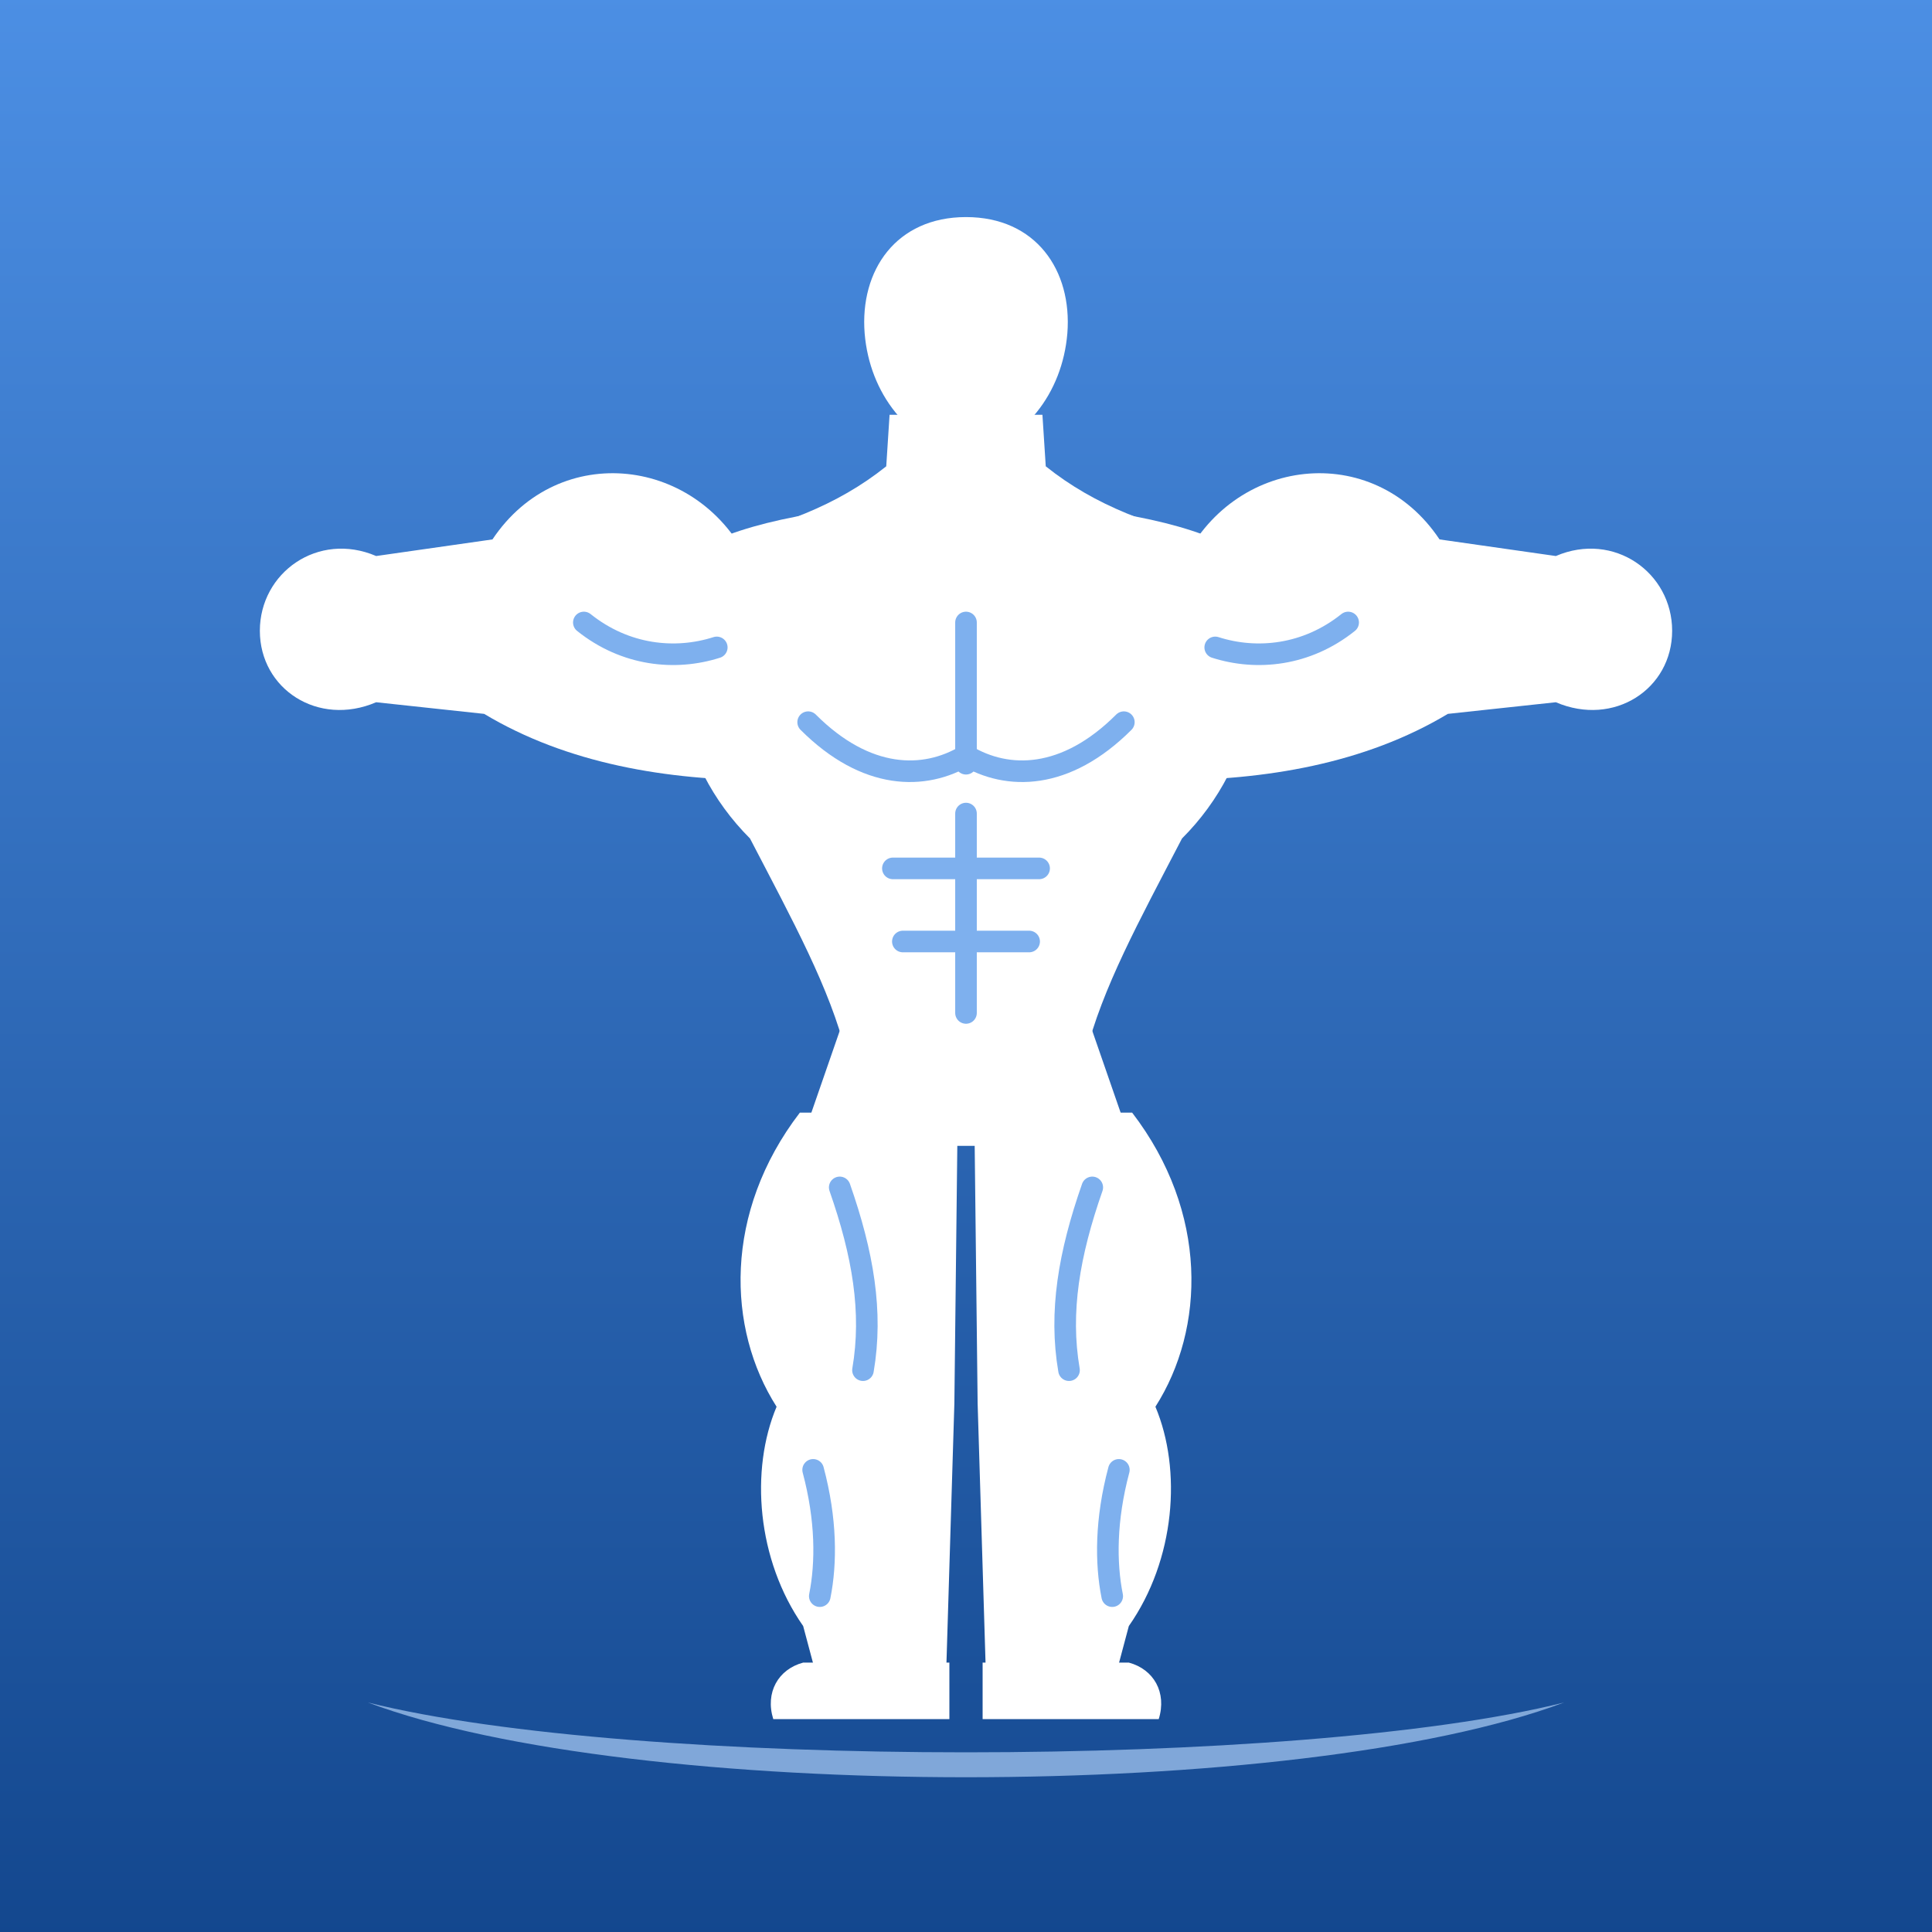
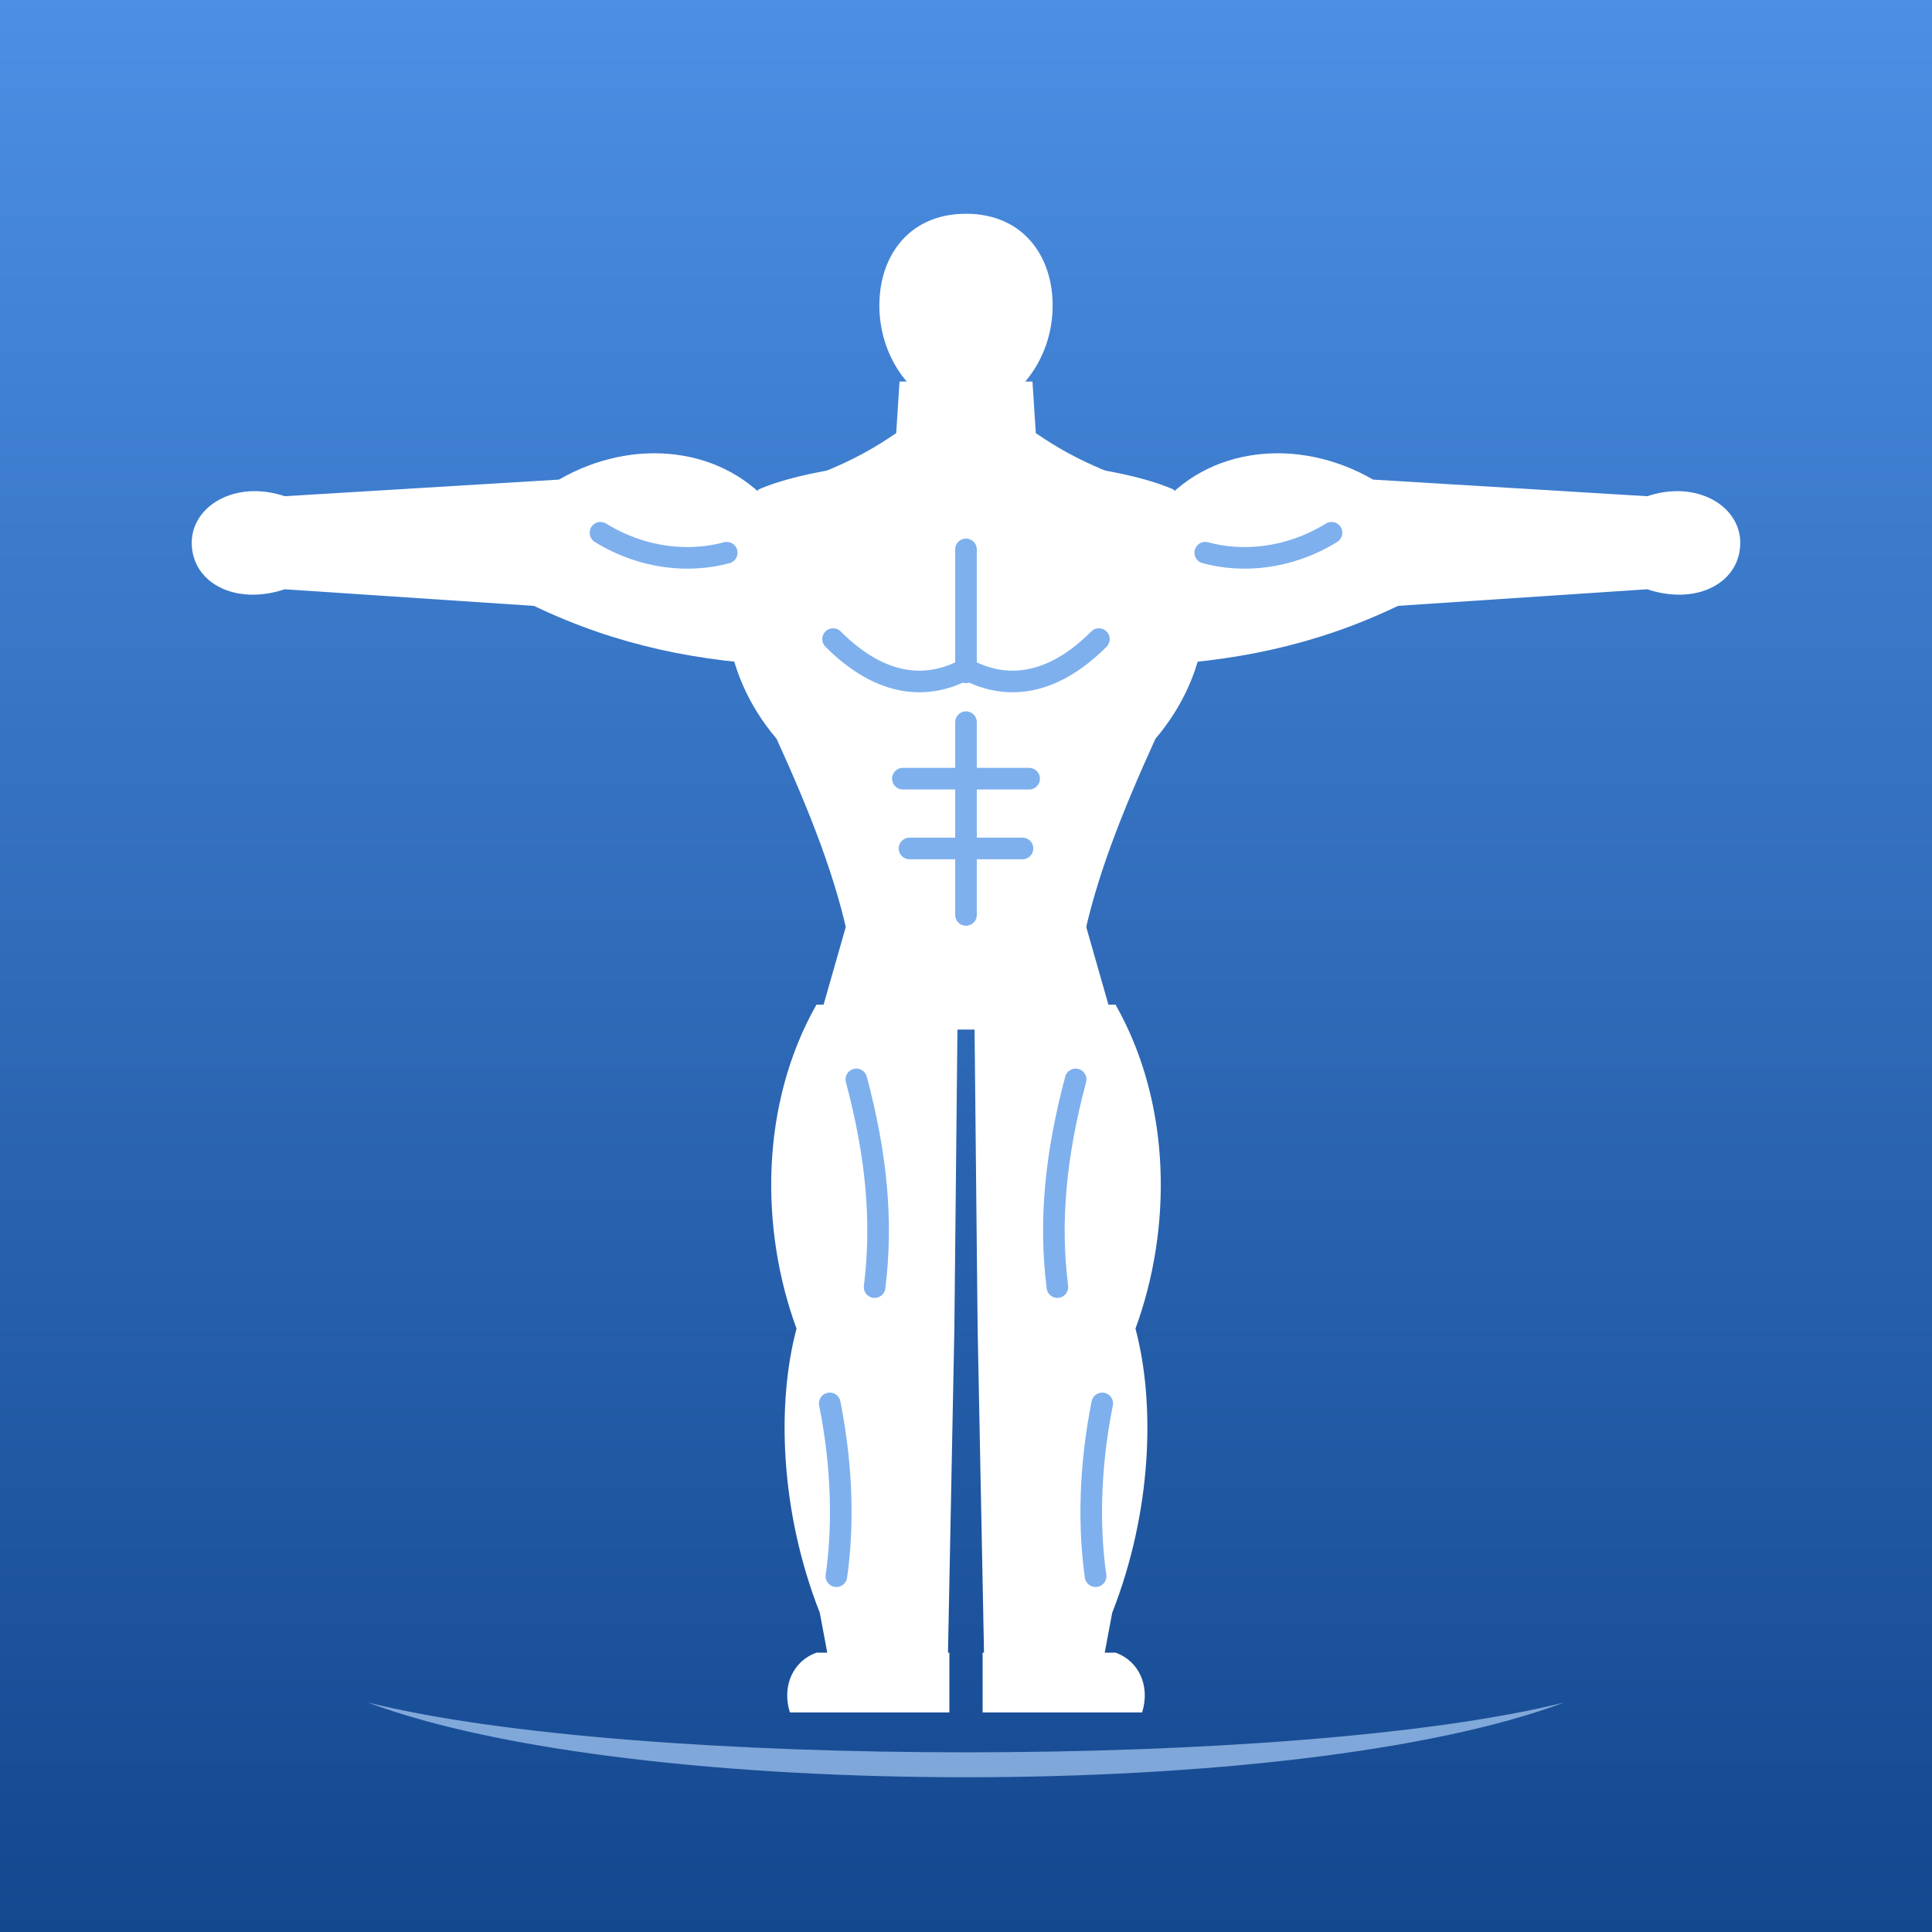
<svg xmlns="http://www.w3.org/2000/svg" viewBox="0 0 100 100">
  <defs>
    <linearGradient id="bg" x1="0" y1="0" x2="0" y2="1">
      <stop offset="0" stop-color="#4c8fe4" />
      <stop offset="1" stop-color="#13478e" />
    </linearGradient>
  </defs>
  <rect width="100" height="100" fill="url(#bg)" />
  <g transform="translate(50 52) scale(0.86) translate(-50 -52)">
    <path d="M14 94 C30 100 70 100 86 94 C70 98 30 98 14 94 Z" fill="#adcdf5" opacity="0.7" />
-     <path d="M50 4.6 C54.2 4.6 56.4 7.8 56.1 11.6 C55.8 15.2 53.5 18.2 50 19 C46.5 18.2 44.2 15.2 43.9 11.6 C43.6 7.8 45.8 4.6 50 4.6 Z" fill="#ffffff" />
-     <path d="M45.4 16.5 L54.6 16.5 L54.8 19.6 C57.8 22 61.2 23.2 65.4 24.2 L34.6 24.2 C38.8 23.2 42.2 22 45.2 19.6 Z" fill="#ffffff" />
-     <path d="M35 24 C42 21 58 21 65 24 C69 30.5 67.5 37.5 63 42 C60.4 47 58.2 51 57.2 55 L42.8 55 C41.8 51 39.6 47 37 42 C32.5 37.5 31 30.5 35 24 Z" fill="#ffffff" />
-     <path d="M37 25.5 C34 19 25.5 18 21.5 24 L14.5 25 C11 23.5 7.5 26 7.5 29.5 C7.5 33 11 35.3 14.5 33.8 L21 34.5 C26 37.5 32 38.5 38 38.5 Z" fill="#ffffff" />
-     <path d="M63 25.5 C66 19 74.5 18 78.5 24 L85.5 25 C89 23.5 92.5 26 92.5 29.5 C92.5 33 89 35.3 85.5 33.8 L79 34.5 C74 37.5 68 38.5 62 38.5 Z" fill="#ffffff" />
-     <path d="M42.6 53 L57.4 53 L60 60.5 L40 60.5 Z" fill="#ffffff" />
-     <path d="M40 58.5 C35.4 64.5 35.6 71.5 38.6 76.2 C37 80 37.4 85.4 40.2 89.4 L41 92.4 L48.8 92.4 L49.3 76 L49.5 58.5 Z" fill="#ffffff" />
-     <path d="M60 58.5 C64.6 64.5 64.4 71.5 61.4 76.2 C63 80 62.6 85.4 59.8 89.4 L59 92.4 L51.2 92.4 L50.7 76 L50.5 58.5 Z" fill="#ffffff" />
-     <path d="M40.2 91.6 L49 91.6 L49 95 L38.4 95 C37.9 93.4 38.7 92 40.2 91.6 Z" fill="#ffffff" />
-     <path d="M59.8 91.6 L51 91.6 L51 95 L61.6 95 C62.1 93.4 61.3 92 59.8 91.6 Z" fill="#ffffff" />
-     <path d="M50 29 L50 37.5" fill="none" stroke="#7eb0ee" stroke-width="1.3" stroke-linecap="round" />
-     <path d="M40.5 35 C44 38.5 47.5 38.5 50 37 C52.5 38.5 56 38.5 59.5 35" fill="none" stroke="#7eb0ee" stroke-width="1.3" stroke-linecap="round" />
-     <path d="M50 40.5 L50 52.5" fill="none" stroke="#7eb0ee" stroke-width="1.3" stroke-linecap="round" />
-     <path d="M45.6 43.8 L54.4 43.8" fill="none" stroke="#7eb0ee" stroke-width="1.3" stroke-linecap="round" />
-     <path d="M46.2 48.2 L53.8 48.2" fill="none" stroke="#7eb0ee" stroke-width="1.3" stroke-linecap="round" />
-     <path d="M27 29 C29.5 31 32.5 31.3 35 30.5" fill="none" stroke="#7eb0ee" stroke-width="1.3" stroke-linecap="round" />
-     <path d="M73 29 C70.5 31 67.5 31.3 65 30.5" fill="none" stroke="#7eb0ee" stroke-width="1.3" stroke-linecap="round" />
-     <path d="M42.4 63 C43.8 67 44.4 70.5 43.8 74" fill="none" stroke="#7eb0ee" stroke-width="1.3" stroke-linecap="round" />
-     <path d="M57.6 63 C56.2 67 55.6 70.5 56.2 74" fill="none" stroke="#7eb0ee" stroke-width="1.3" stroke-linecap="round" />
-     <path d="M40.8 80 C41.6 83 41.6 85.6 41.2 87.6" fill="none" stroke="#7eb0ee" stroke-width="1.3" stroke-linecap="round" />
-     <path d="M59.2 80 C58.4 83 58.4 85.6 58.8 87.6" fill="none" stroke="#7eb0ee" stroke-width="1.3" stroke-linecap="round" />
+     <path d="M50 4.4 C53.6 4.4 55.4 7.2 55.2 10.4 C55 13.4 53 16 50 16.6 C47 16 45 13.4 44.8 10.4 C44.6 7.2 46.4 4.4 50 4.4 Z" fill="#ffffff" />
+     <path d="M46 14.5 L54 14.5 L54.2 17.6 C56.8 19.4 59.4 20.4 62.6 21.2 L37.4 21.2 C40.6 20.4 43.2 19.4 45.8 17.6 Z" fill="#ffffff" />
+     <path d="M37.5 21 C43 18.6 57 18.6 62.5 21 C65.6 26.5 64.8 32 61.4 36 C59.4 40.4 57.8 44.4 57 48.4 L43 48.4 C42.2 44.4 40.6 40.4 38.6 36 C35.2 32 34.4 26.5 37.5 21 Z" fill="#ffffff" />
+     <path d="M38.5 22.2 C35.5 18.4 30 17.8 25.5 20.4 L9 21.4 C6 20.4 3.4 22 3.4 24.2 C3.4 26.6 6 28 9 27 L24 28 C29 30.4 34 31.4 39.5 31.6 Z" fill="#ffffff" />
+     <path d="M61.5 22.2 C64.5 18.4 70 17.8 74.5 20.4 L91 21.4 C94 20.4 96.6 22 96.6 24.2 C96.6 26.6 94 28 91 27 L76 28 C71 30.4 66 31.4 60.5 31.6 Z" fill="#ffffff" />
+     <path d="M43 46.5 L57 46.5 L59 53.5 L41 53.5 Z" fill="#ffffff" />
+     <path d="M41 52 C37.6 58 37.6 65.5 39.8 71.5 C38.6 76 38.8 82.5 41.2 88.6 L41.8 91.8 L48.9 91.8 L49.3 71.5 L49.5 52 Z" fill="#ffffff" />
+     <path d="M59 52 C62.4 58 62.4 65.5 60.2 71.5 C61.4 76 61.2 82.5 58.8 88.6 L58.2 91.8 L51.1 91.8 L50.7 71.5 L50.5 52 Z" fill="#ffffff" />
+     <path d="M41 91 L49 91 L49 94.6 L39.4 94.6 C38.9 93 39.6 91.5 41 91 Z" fill="#ffffff" />
+     <path d="M59 91 L51 91 L51 94.6 L60.6 94.6 C61.1 93 60.4 91.5 59 91 Z" fill="#ffffff" />
+     <path d="M50 24.6 L50 32" fill="none" stroke="#7eb0ee" stroke-width="1.3" stroke-linecap="round" />
+     <path d="M42 30 C45 33 47.8 33 50 31.8 C52.2 33 55 33 58 30" fill="none" stroke="#7eb0ee" stroke-width="1.3" stroke-linecap="round" />
+     <path d="M50 35 L50 46.6" fill="none" stroke="#7eb0ee" stroke-width="1.3" stroke-linecap="round" />
+     <path d="M46.2 38.4 L53.8 38.4" fill="none" stroke="#7eb0ee" stroke-width="1.3" stroke-linecap="round" />
+     <path d="M46.6 42.6 L53.4 42.6" fill="none" stroke="#7eb0ee" stroke-width="1.3" stroke-linecap="round" />
+     <path d="M28 23.6 C30.6 25.2 33.4 25.4 35.6 24.8" fill="none" stroke="#7eb0ee" stroke-width="1.3" stroke-linecap="round" />
+     <path d="M72 23.6 C69.4 25.2 66.6 25.4 64.4 24.8" fill="none" stroke="#7eb0ee" stroke-width="1.3" stroke-linecap="round" />
+     <path d="M43.4 56.5 C44.6 61 45 65 44.5 69" fill="none" stroke="#7eb0ee" stroke-width="1.3" stroke-linecap="round" />
+     <path d="M56.6 56.5 C55.4 61 55 65 55.5 69" fill="none" stroke="#7eb0ee" stroke-width="1.3" stroke-linecap="round" />
+     <path d="M41.8 76 C42.6 80 42.6 83.6 42.2 86.4" fill="none" stroke="#7eb0ee" stroke-width="1.3" stroke-linecap="round" />
+     <path d="M58.2 76 C57.4 80 57.4 83.6 57.8 86.4" fill="none" stroke="#7eb0ee" stroke-width="1.3" stroke-linecap="round" />
  </g>
</svg>
